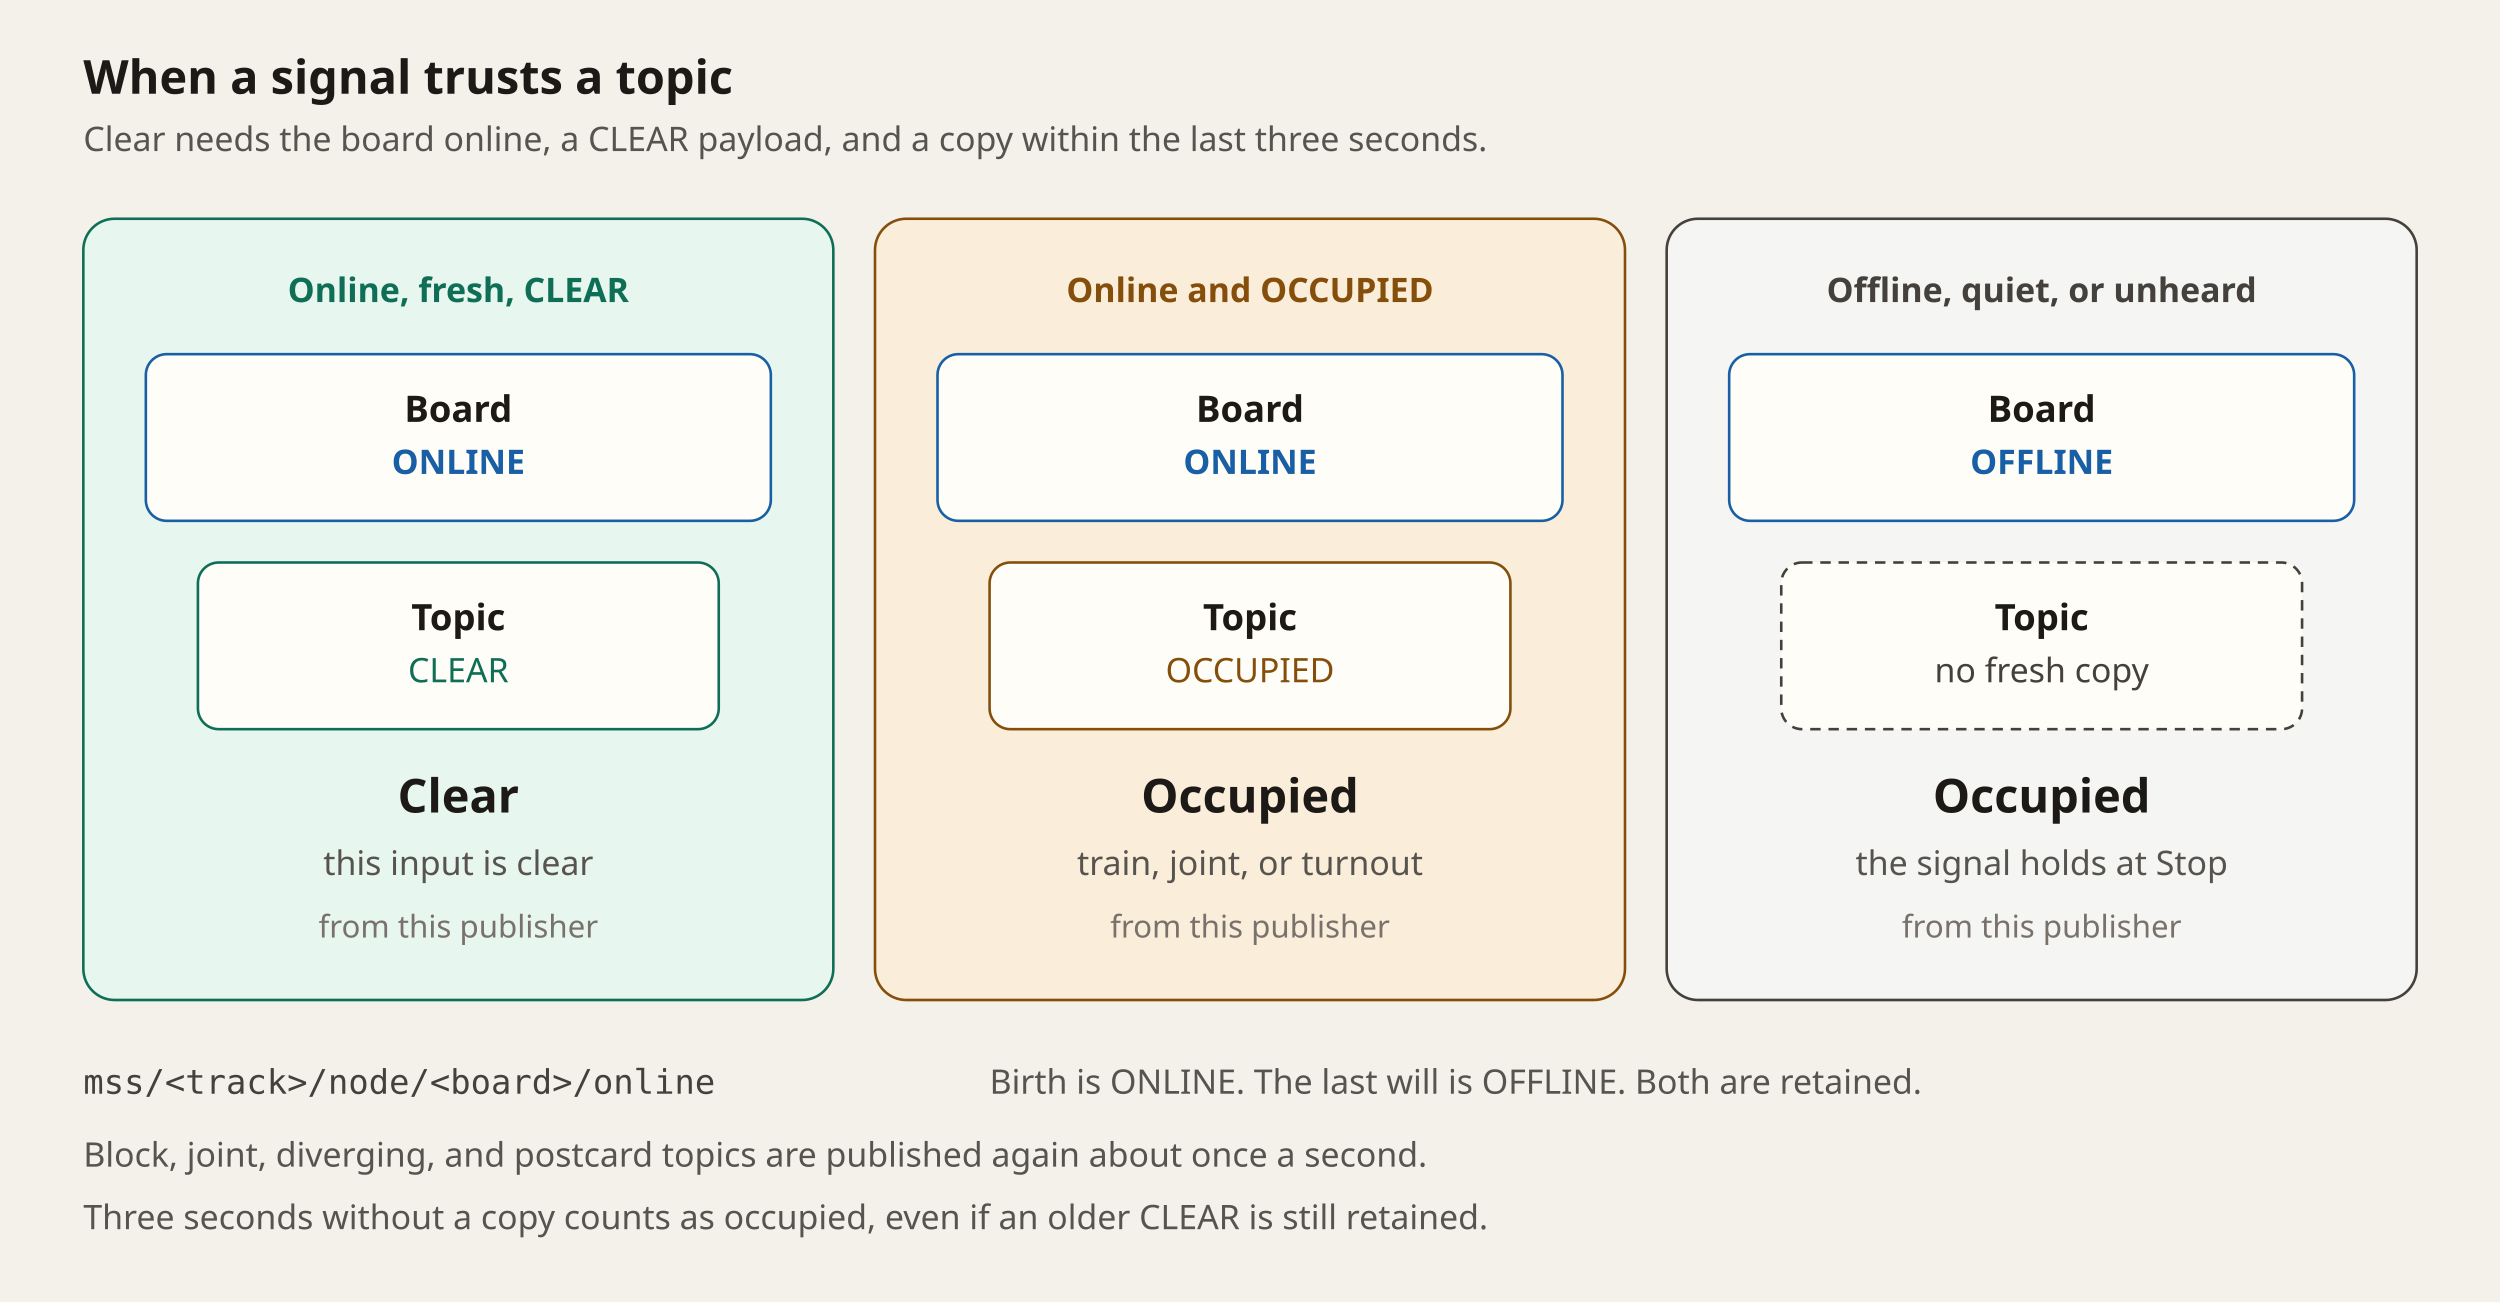
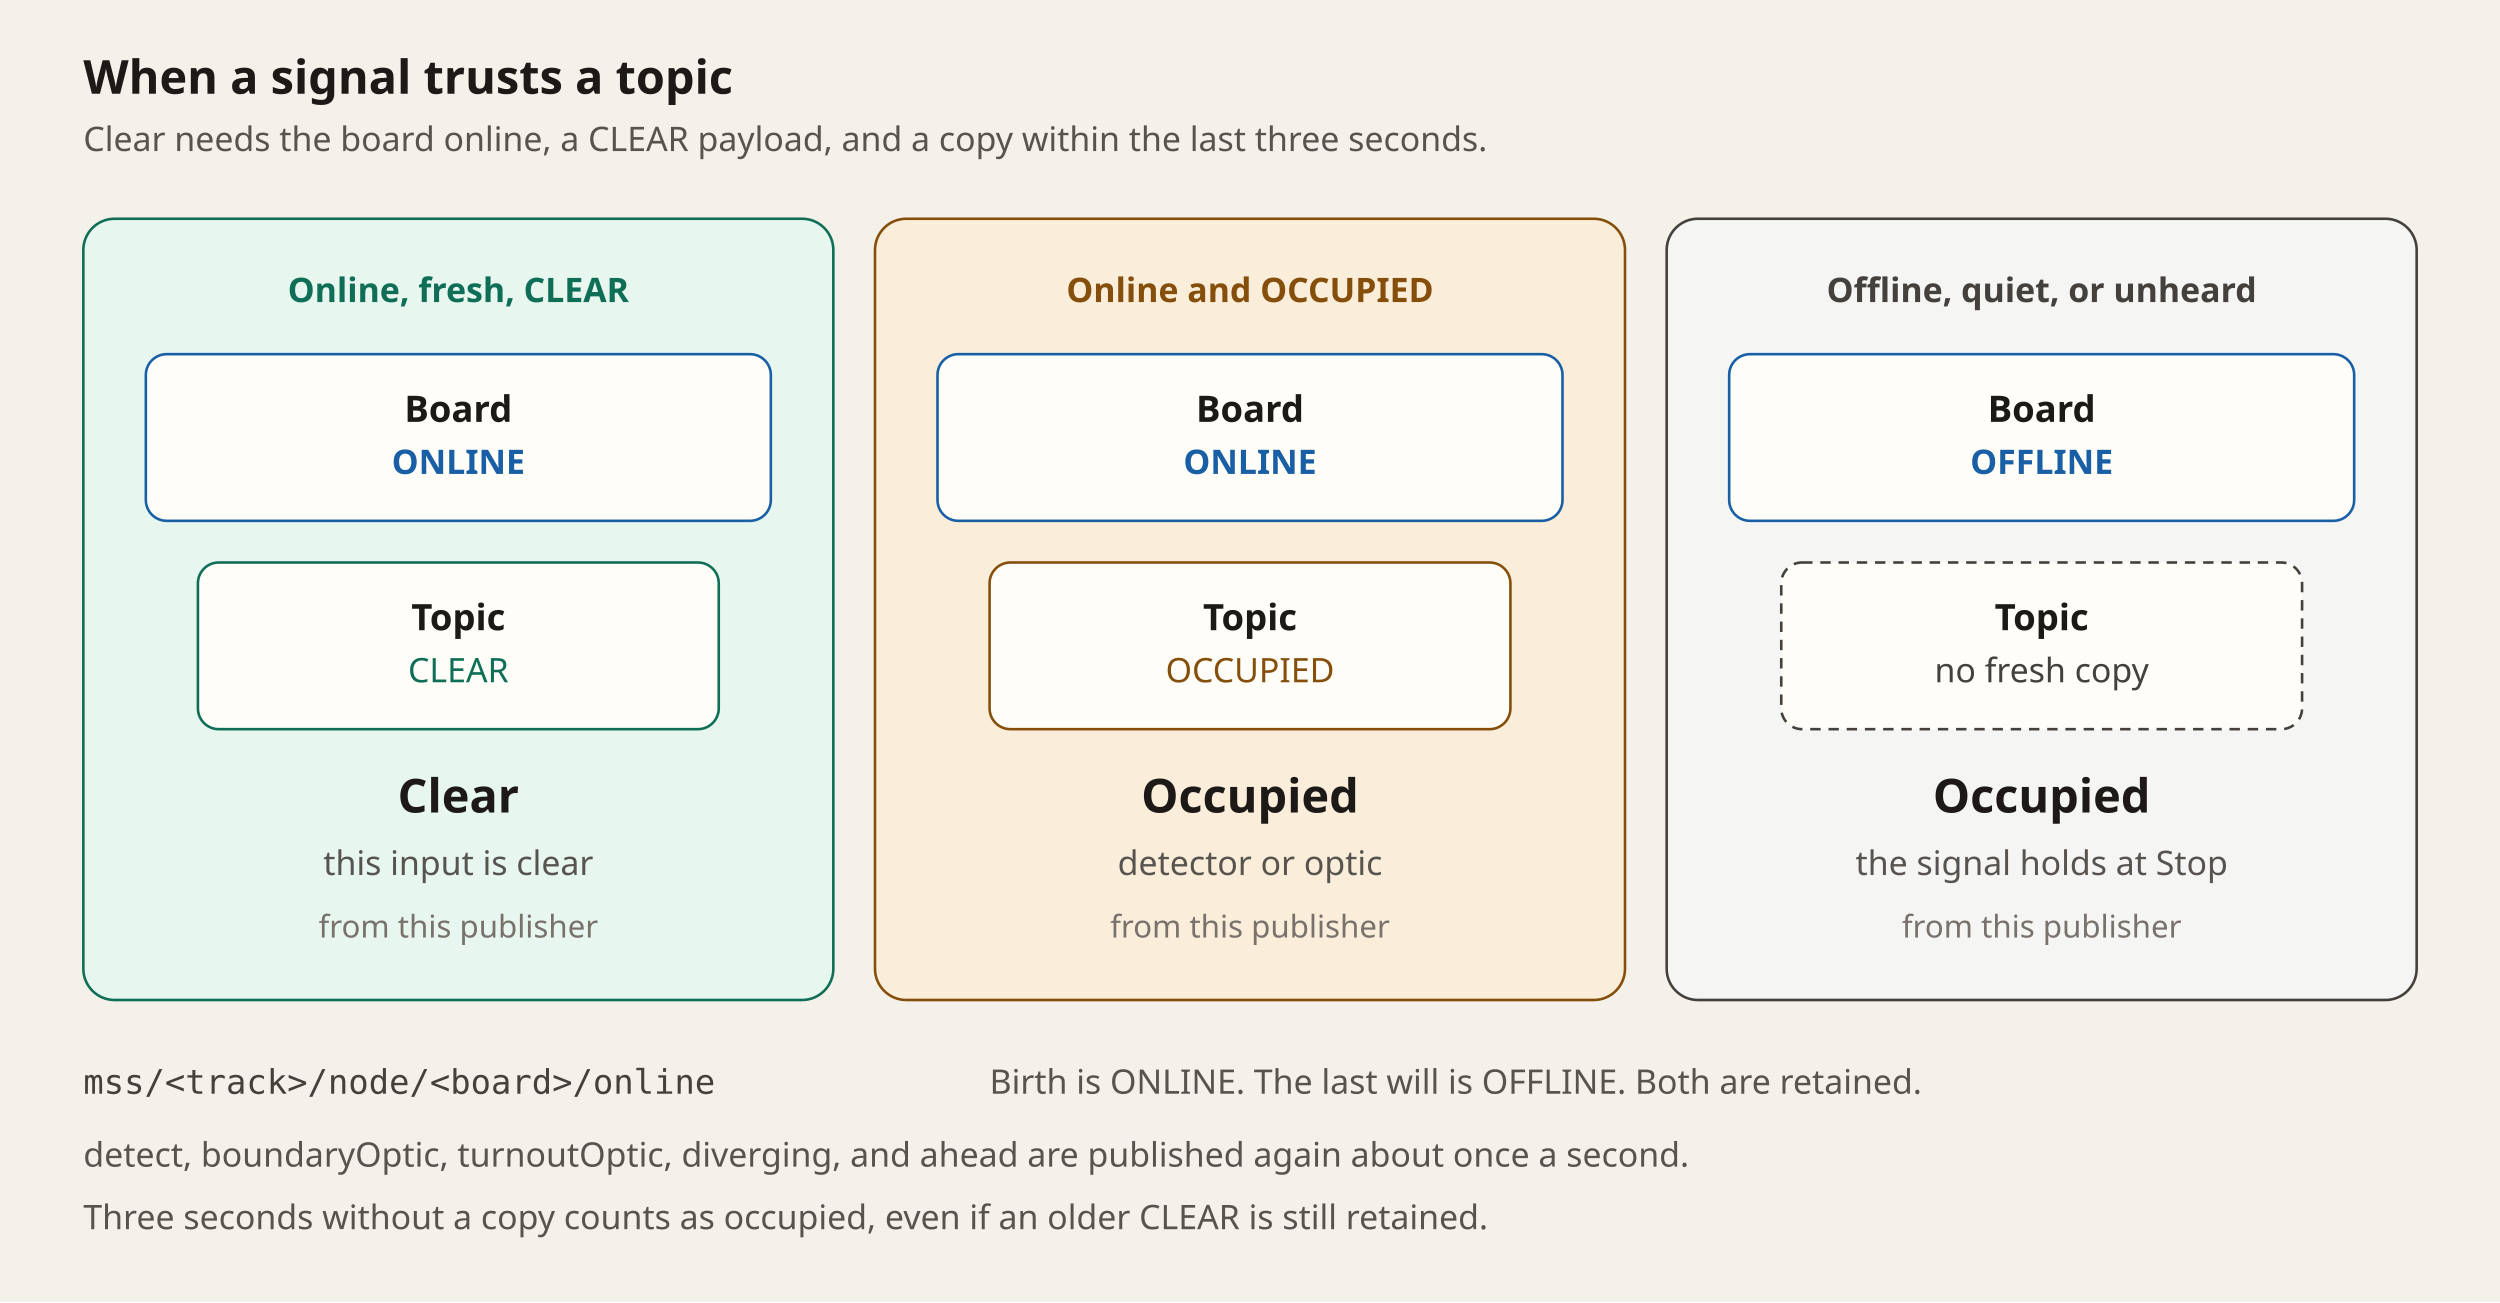
<svg xmlns="http://www.w3.org/2000/svg" width="960" height="500" viewBox="0 0 960 500" role="img" aria-labelledby="title desc">
  <rect width="960" height="500" fill="#f4f1ea" />
  <g font-family="ui-sans-serif, system-ui, sans-serif" fill="#1c1917">
    <text x="32" y="36" font-size="18" font-weight="600">When a signal trusts a topic</text>
    <text x="32" y="58" fill="#57534e" font-size="13">Clear needs the board online, a CLEAR payload, and a copy within the last three seconds.</text>
    <rect x="32" y="84" width="288" height="300" rx="12" fill="#e7f6ef" stroke="#0f6e56" />
    <text x="176" y="116" text-anchor="middle" fill="#0f6e56" font-size="13" font-weight="600">Online, fresh, CLEAR</text>
    <rect x="56" y="136" width="240" height="64" rx="8" fill="#fffdf8" stroke="#185fa5" />
    <text x="176" y="162" text-anchor="middle" font-size="14" font-weight="600">Board</text>
    <text x="176" y="182" text-anchor="middle" fill="#185fa5" font-size="13" font-weight="600">ONLINE</text>
    <rect x="76" y="216" width="200" height="64" rx="8" fill="#fffdf8" stroke="#0f6e56" />
    <text x="176" y="242" text-anchor="middle" font-size="14" font-weight="600">Topic</text>
    <text x="176" y="262" text-anchor="middle" fill="#0f6e56" font-size="13">CLEAR</text>
    <text x="176" y="312" text-anchor="middle" font-size="18" font-weight="600">Clear</text>
    <text x="176" y="336" text-anchor="middle" fill="#57534e" font-size="13">this input is clear</text>
    <text x="176" y="360" text-anchor="middle" fill="#78716c" font-size="12">from this publisher</text>
    <rect x="336" y="84" width="288" height="300" rx="12" fill="#faeeda" stroke="#854f0b" />
    <text x="480" y="116" text-anchor="middle" fill="#854f0b" font-size="13" font-weight="600">Online and OCCUPIED</text>
    <rect x="360" y="136" width="240" height="64" rx="8" fill="#fffdf8" stroke="#185fa5" />
    <text x="480" y="162" text-anchor="middle" font-size="14" font-weight="600">Board</text>
    <text x="480" y="182" text-anchor="middle" fill="#185fa5" font-size="13" font-weight="600">ONLINE</text>
    <rect x="380" y="216" width="200" height="64" rx="8" fill="#fffdf8" stroke="#854f0b" />
    <text x="480" y="242" text-anchor="middle" font-size="14" font-weight="600">Topic</text>
    <text x="480" y="262" text-anchor="middle" fill="#854f0b" font-size="13">OCCUPIED</text>
    <text x="480" y="312" text-anchor="middle" font-size="18" font-weight="600">Occupied</text>
-     <text x="480" y="336" text-anchor="middle" fill="#57534e" font-size="13">train, joint, or turnout</text>
+     <text x="480" y="336" text-anchor="middle" fill="#57534e" font-size="13">detector or optic</text>
    <text x="480" y="360" text-anchor="middle" fill="#78716c" font-size="12">from this publisher</text>
    <rect x="640" y="84" width="288" height="300" rx="12" fill="#f5f5f4" stroke="#44403c" />
    <text x="784" y="116" text-anchor="middle" fill="#44403c" font-size="13" font-weight="600">Offline, quiet, or unheard</text>
    <rect x="664" y="136" width="240" height="64" rx="8" fill="#fffdf8" stroke="#185fa5" />
    <text x="784" y="162" text-anchor="middle" font-size="14" font-weight="600">Board</text>
    <text x="784" y="182" text-anchor="middle" fill="#185fa5" font-size="13" font-weight="600">OFFLINE</text>
    <rect x="684" y="216" width="200" height="64" rx="8" fill="#fffdf8" stroke="#44403c" stroke-dasharray="4 3" />
    <text x="784" y="242" text-anchor="middle" font-size="14" font-weight="600">Topic</text>
    <text x="784" y="262" text-anchor="middle" fill="#44403c" font-size="13">no fresh copy</text>
    <text x="784" y="312" text-anchor="middle" font-size="18" font-weight="600">Occupied</text>
    <text x="784" y="336" text-anchor="middle" fill="#57534e" font-size="13">the signal holds at Stop</text>
    <text x="784" y="360" text-anchor="middle" fill="#78716c" font-size="12">from this publisher</text>
    <text x="32" y="420" fill="#44403c" font-family="ui-monospace, SFMono-Regular, Menlo, monospace" font-size="13">mss/&lt;track&gt;/node/&lt;board&gt;/online</text>
    <text x="380" y="420" fill="#57534e" font-size="13">Birth is ONLINE. The last will is OFFLINE. Both are retained.</text>
-     <text x="32" y="448" fill="#57534e" font-size="13">Block, joint, diverging, and postcard topics are published again about once a second.</text>
+     <text x="32" y="448" fill="#57534e" font-size="13">detect, boundaryOptic, turnoutOptic, diverging, and ahead are published again about once a second.</text>
    <text x="32" y="472" fill="#57534e" font-size="13">Three seconds without a copy counts as occupied, even if an older CLEAR is still retained.</text>
  </g>
</svg>
